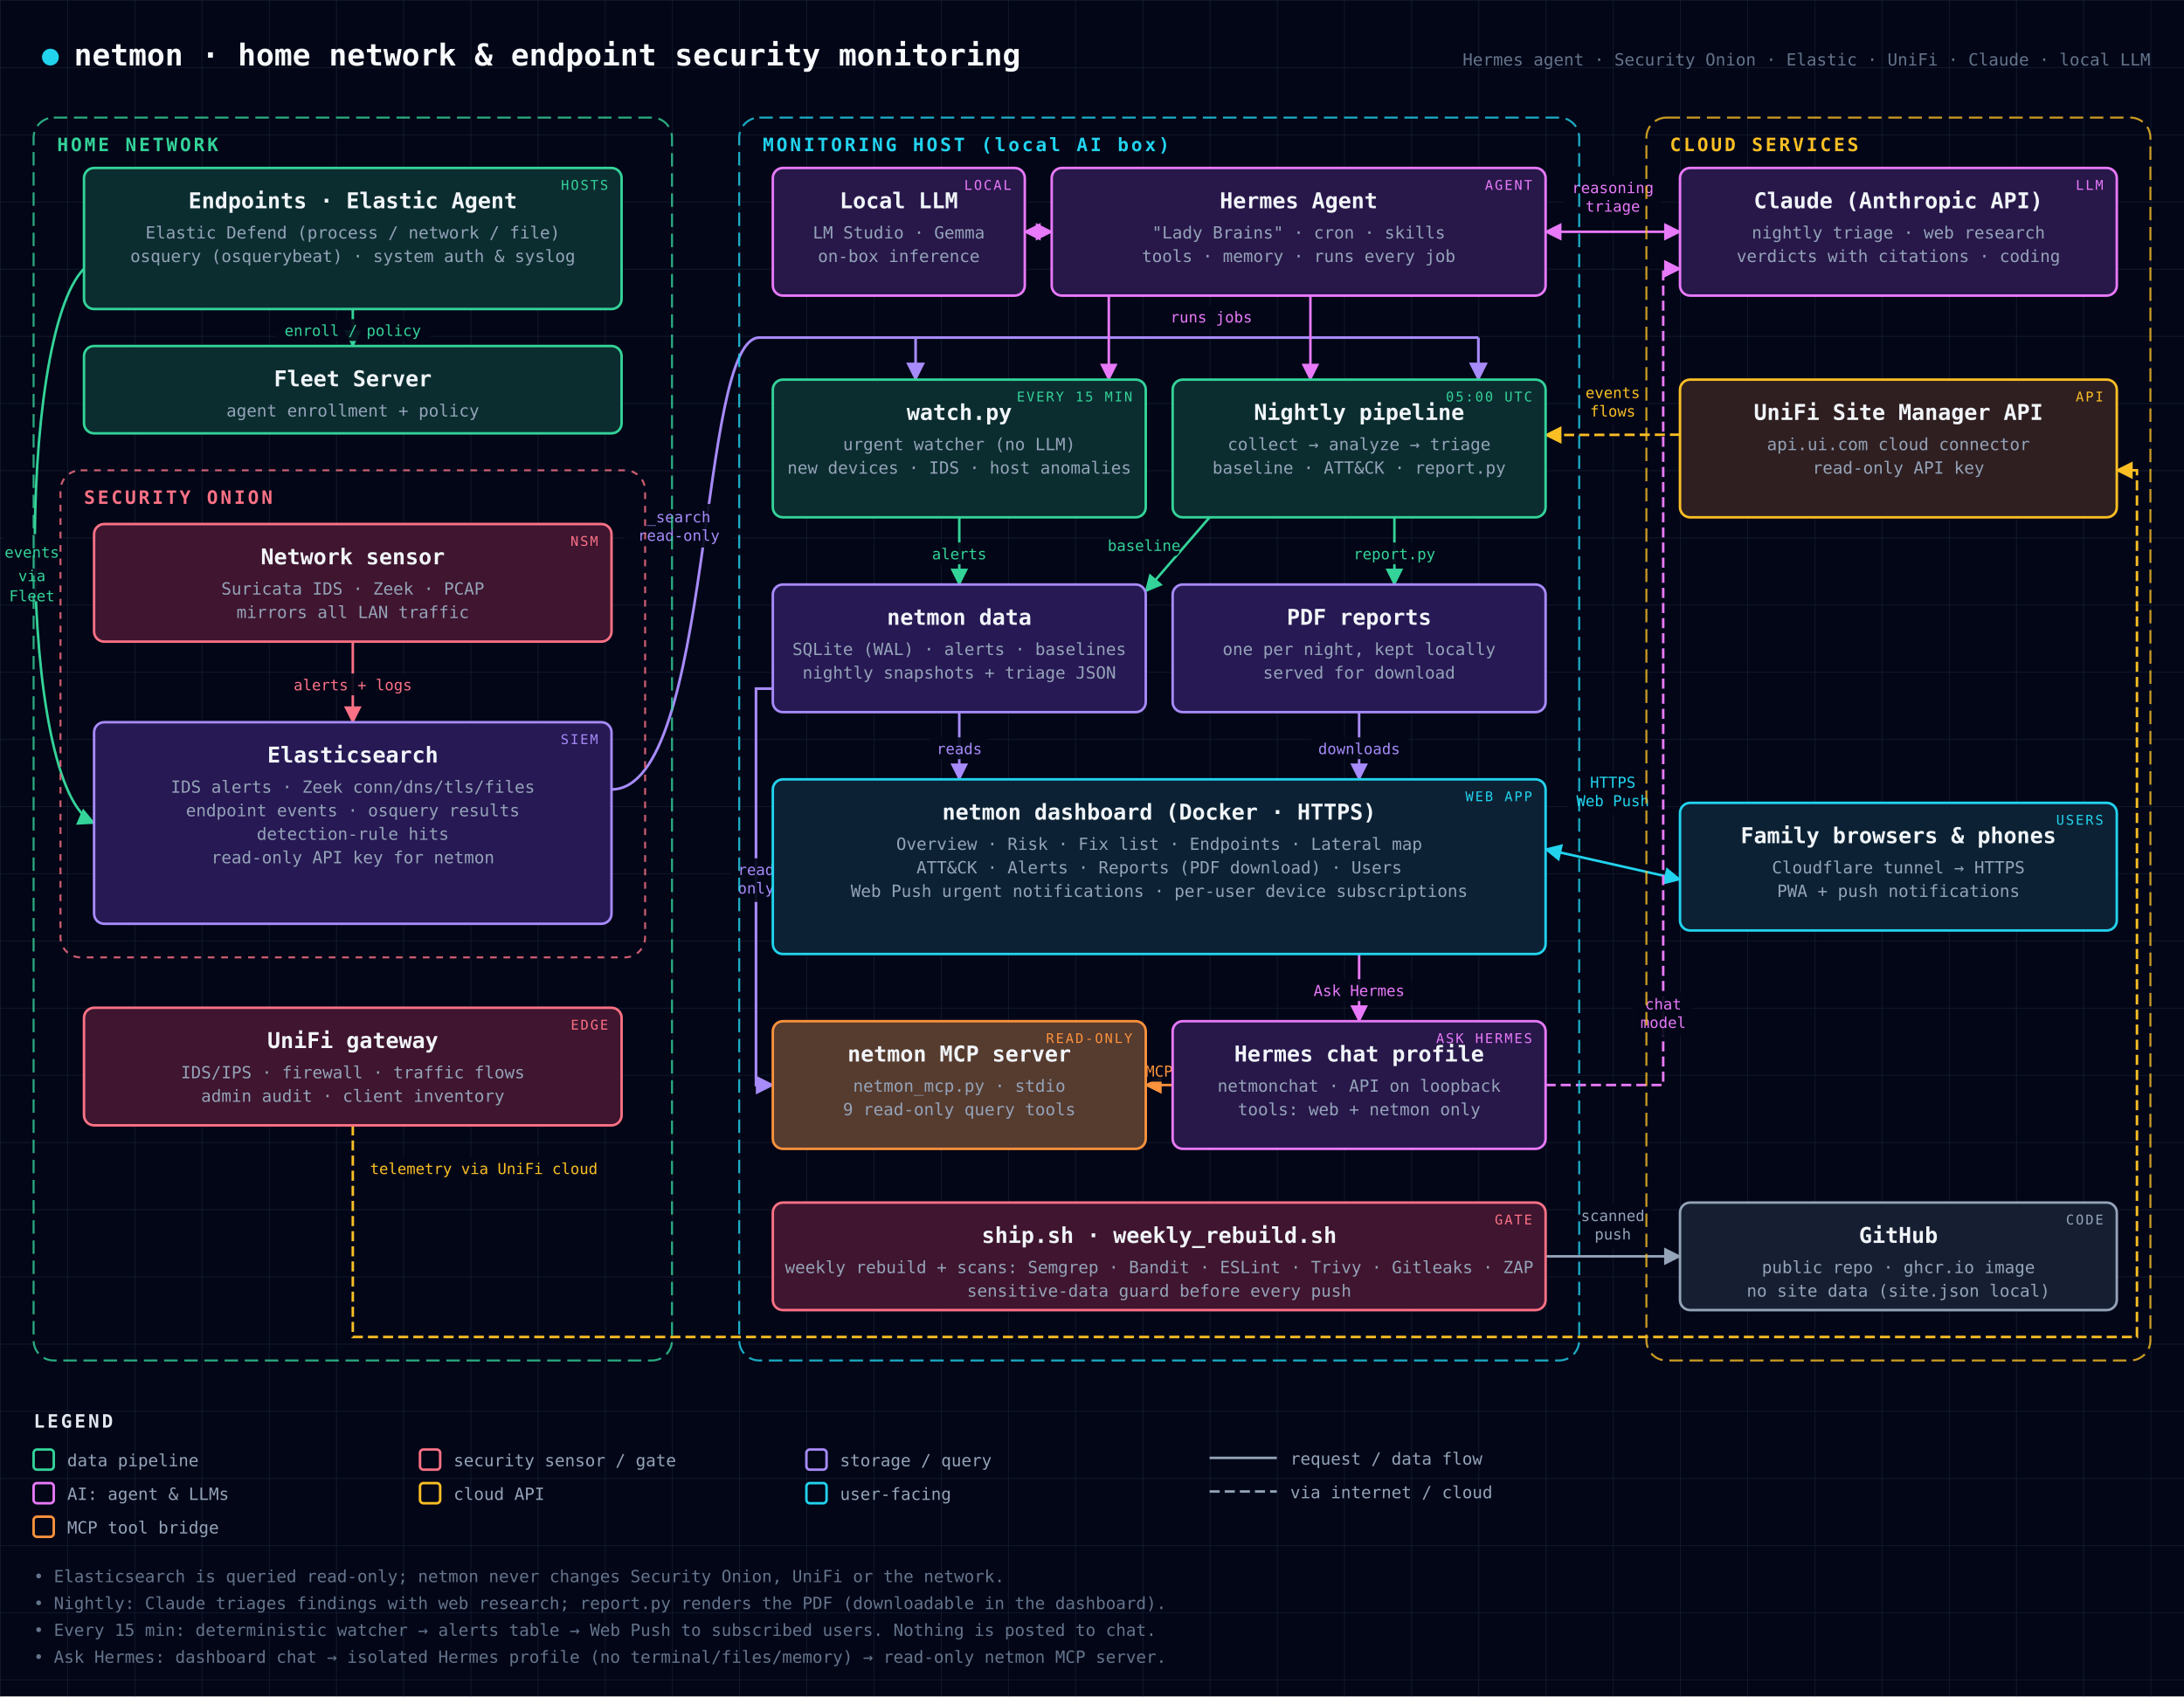
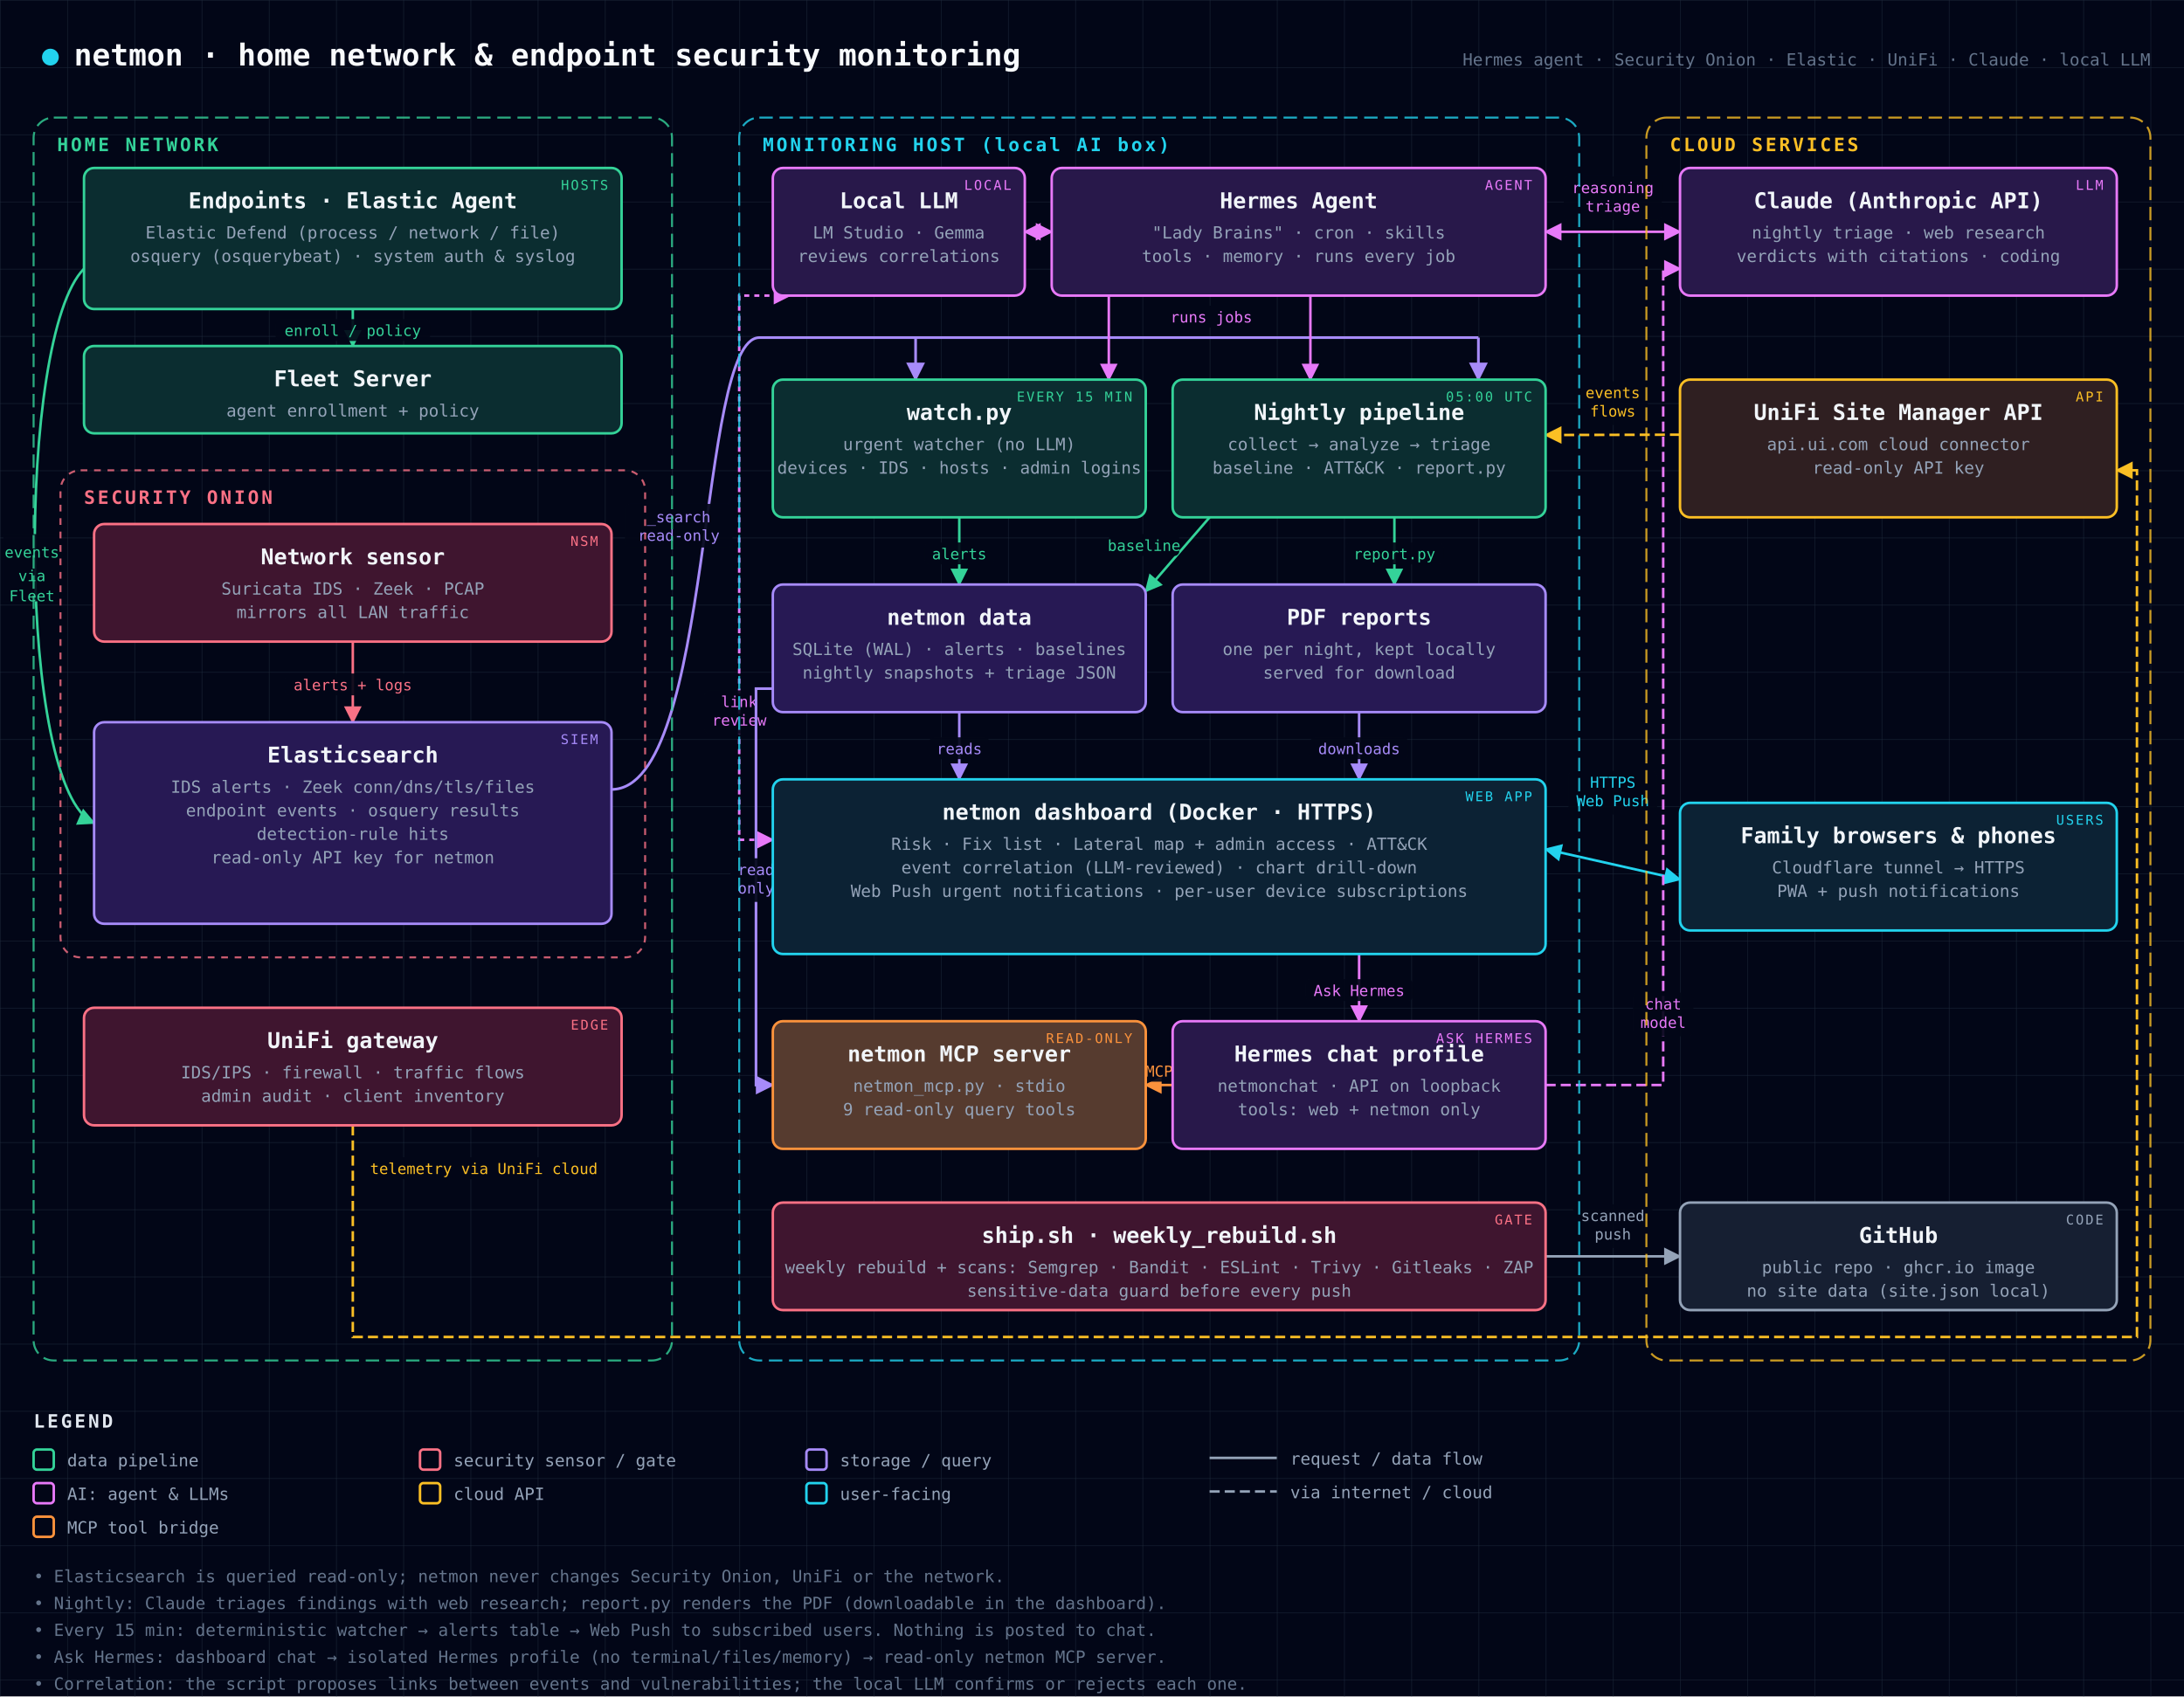
<svg xmlns="http://www.w3.org/2000/svg" viewBox="0 0 1300 1010" width="1300" height="1010" font-family="JetBrains Mono, ui-monospace, SFMono-Regular, Menlo, Consolas, monospace">
  <defs>
    <pattern id="grid" width="40" height="40" patternUnits="userSpaceOnUse">
      <path d="M 40 0 L 0 0 0 40" fill="none" stroke="#1e293b" stroke-width="0.5" />
    </pattern>
    <marker id="ah-22d3ee" viewBox="0 0 10 10" refX="9" refY="5" markerWidth="7" markerHeight="7" orient="auto-start-reverse">
      <path d="M0,0 L10,5 L0,10 z" fill="#22d3ee" />
    </marker>
    <marker id="ah-34d399" viewBox="0 0 10 10" refX="9" refY="5" markerWidth="7" markerHeight="7" orient="auto-start-reverse">
      <path d="M0,0 L10,5 L0,10 z" fill="#34d399" />
    </marker>
    <marker id="ah-64748b" viewBox="0 0 10 10" refX="9" refY="5" markerWidth="7" markerHeight="7" orient="auto-start-reverse">
      <path d="M0,0 L10,5 L0,10 z" fill="#64748b" />
    </marker>
    <marker id="ah-94a3b8" viewBox="0 0 10 10" refX="9" refY="5" markerWidth="7" markerHeight="7" orient="auto-start-reverse">
      <path d="M0,0 L10,5 L0,10 z" fill="#94a3b8" />
    </marker>
    <marker id="ah-a78bfa" viewBox="0 0 10 10" refX="9" refY="5" markerWidth="7" markerHeight="7" orient="auto-start-reverse">
      <path d="M0,0 L10,5 L0,10 z" fill="#a78bfa" />
    </marker>
    <marker id="ah-e879f9" viewBox="0 0 10 10" refX="9" refY="5" markerWidth="7" markerHeight="7" orient="auto-start-reverse">
      <path d="M0,0 L10,5 L0,10 z" fill="#e879f9" />
    </marker>
    <marker id="ah-fb7185" viewBox="0 0 10 10" refX="9" refY="5" markerWidth="7" markerHeight="7" orient="auto-start-reverse">
      <path d="M0,0 L10,5 L0,10 z" fill="#fb7185" />
    </marker>
    <marker id="ah-fb923c" viewBox="0 0 10 10" refX="9" refY="5" markerWidth="7" markerHeight="7" orient="auto-start-reverse">
      <path d="M0,0 L10,5 L0,10 z" fill="#fb923c" />
    </marker>
    <marker id="ah-fbbf24" viewBox="0 0 10 10" refX="9" refY="5" markerWidth="7" markerHeight="7" orient="auto-start-reverse">
      <path d="M0,0 L10,5 L0,10 z" fill="#fbbf24" />
    </marker>
  </defs>
  <rect width="1300" height="1010" fill="#020617" />
  <rect width="1300" height="1010" fill="url(#grid)" />
  <circle cx="30" cy="34" r="5" fill="#22d3ee" />
  <text x="44" y="39" fill="#f8fafc" font-size="18" font-weight="700">netmon · home network &amp; endpoint security monitoring</text>
  <text x="1280" y="39" text-anchor="end" fill="#64748b" font-size="10">Hermes agent · Security Onion · Elastic · UniFi · Claude · local LLM</text>
  <path d="M210.0,184 L210.0,206" fill="none" stroke="#34d399" stroke-width="1.5" marker-end="url(#ah-34d399)" />
  <rect x="164.0" y="190.0" width="92.0" height="13" rx="3" fill="#020617" opacity="0.92" />
  <text x="210.0" y="200.0" text-anchor="middle" fill="#34d399" font-size="9">enroll / policy</text>
  <path d="M50,160 C10,200 10,470 56,490" fill="none" stroke="#34d399" stroke-width="1.5" marker-end="url(#ah-34d399)" />
  <rect x="2" y="318" width="34" height="40" fill="#020617" opacity="0.9" />
  <text x="19" y="332" text-anchor="middle" fill="#34d399" font-size="9">events</text>
  <text x="19" y="346" text-anchor="middle" fill="#34d399" font-size="9">via</text>
  <text x="19" y="358" text-anchor="middle" fill="#34d399" font-size="9">Fleet</text>
  <path d="M210.0,382 L210.0,430" fill="none" stroke="#fb7185" stroke-width="1.5" marker-end="url(#ah-fb7185)" />
  <rect x="169.6" y="401.0" width="80.8" height="13" rx="3" fill="#020617" opacity="0.92" />
  <text x="210.0" y="411.0" text-anchor="middle" fill="#fb7185" font-size="9">alerts + logs</text>
  <path d="M364,470 C425,470 415,201 452,201 L880,201" fill="none" stroke="#a78bfa" stroke-width="1.6" />
  <path d="M545,201 L545,226" fill="none" stroke="#a78bfa" stroke-width="1.6" marker-end="url(#ah-a78bfa)" />
  <path d="M880,201 L880,226" fill="none" stroke="#a78bfa" stroke-width="1.6" marker-end="url(#ah-a78bfa)" />
  <rect x="372" y="300" width="64" height="26" rx="3" fill="#020617" opacity="0.92" />
  <text x="404" y="311" text-anchor="middle" fill="#a78bfa" font-size="9">_search</text>
  <text x="404" y="322" text-anchor="middle" fill="#a78bfa" font-size="9">read-only</text>
  <path d="M210,670 L210,796 L1272,796 L1272,280 L1260,280" fill="none" stroke="#fbbf24" stroke-width="1.5" stroke-dasharray="6,3" marker-end="url(#ah-fbbf24)" />
  <rect x="222" y="689" width="132" height="13" rx="3" fill="#020617" />
  <text x="288" y="699" text-anchor="middle" fill="#fbbf24" font-size="9">telemetry via UniFi cloud</text>
  <path d="M1000,258.8 L920,259" fill="none" stroke="#fbbf24" stroke-width="1.5" marker-end="url(#ah-fbbf24)" stroke-dasharray="6,3" />
  <rect x="939.2" y="227" width="41.6" height="26" rx="3" fill="#020617" opacity="0.92" />
  <text x="960" y="237" text-anchor="middle" fill="#fbbf24" font-size="9">events</text>
  <text x="960" y="248" text-anchor="middle" fill="#fbbf24" font-size="9">flows</text>
  <path d="M610,138.0 L626,138.0" fill="none" stroke="#e879f9" stroke-width="1.5" marker-end="url(#ah-e879f9)" marker-start="url(#ah-e879f9)" />
  <path d="M920,138.0 L1000,138.0" fill="none" stroke="#e879f9" stroke-width="1.5" marker-end="url(#ah-e879f9)" marker-start="url(#ah-e879f9)" />
  <rect x="930.8" y="105" width="58.4" height="26" rx="3" fill="#020617" opacity="0.92" />
  <text x="960" y="115" text-anchor="middle" fill="#e879f9" font-size="9">reasoning</text>
  <text x="960" y="126" text-anchor="middle" fill="#e879f9" font-size="9">triage</text>
  <path d="M660,176 L660,226" fill="none" stroke="#e879f9" stroke-width="1.5" marker-end="url(#ah-e879f9)" />
  <path d="M780,176 L780,226" fill="none" stroke="#e879f9" stroke-width="1.5" marker-end="url(#ah-e879f9)" />
  <rect x="690" y="182" width="62" height="13" rx="3" fill="#020617" />
  <text x="721" y="192" text-anchor="middle" fill="#e879f9" font-size="9">runs jobs</text>
  <path d="M571.0,308 L571.0,348" fill="none" stroke="#34d399" stroke-width="1.5" marker-end="url(#ah-34d399)" />
  <rect x="550.2" y="323.0" width="41.6" height="13" rx="3" fill="#020617" opacity="0.92" />
  <text x="571.0" y="333.0" text-anchor="middle" fill="#34d399" font-size="9">alerts</text>
  <path d="M720,308 L682,352" fill="none" stroke="#34d399" stroke-width="1.5" marker-end="url(#ah-34d399)" />
  <rect x="660" y="318" width="42" height="13" rx="3" fill="#020617" />
  <text x="681" y="328" text-anchor="middle" fill="#34d399" font-size="9">baseline</text>
  <path d="M830,308 L830,348" fill="none" stroke="#34d399" stroke-width="1.5" marker-end="url(#ah-34d399)" />
  <rect x="800.8" y="323.0" width="58.4" height="13" rx="3" fill="#020617" opacity="0.92" />
  <text x="830.0" y="333.0" text-anchor="middle" fill="#34d399" font-size="9">report.py</text>
  <path d="M571.0,424 L571,464" fill="none" stroke="#a78bfa" stroke-width="1.5" marker-end="url(#ah-a78bfa)" />
  <rect x="553.0" y="439.0" width="36.0" height="13" rx="3" fill="#020617" opacity="0.92" />
  <text x="571.0" y="449.0" text-anchor="middle" fill="#a78bfa" font-size="9">reads</text>
  <path d="M809.0,424 L809,464" fill="none" stroke="#a78bfa" stroke-width="1.5" marker-end="url(#ah-a78bfa)" />
  <rect x="779.8" y="439.0" width="58.4" height="13" rx="3" fill="#020617" opacity="0.92" />
  <text x="809.0" y="449.0" text-anchor="middle" fill="#a78bfa" font-size="9">downloads</text>
  <path d="M920,505.6 L1000,523.6" fill="none" stroke="#22d3ee" stroke-width="1.5" marker-end="url(#ah-22d3ee)" marker-start="url(#ah-22d3ee)" />
  <rect x="933.6" y="459" width="52.8" height="26" rx="3" fill="#020617" opacity="0.92" />
  <text x="960" y="469" text-anchor="middle" fill="#22d3ee" font-size="9">HTTPS</text>
  <text x="960" y="480" text-anchor="middle" fill="#22d3ee" font-size="9">Web Push</text>
  <path d="M920,748.0 L1000,748.0" fill="none" stroke="#94a3b8" stroke-width="1.5" marker-end="url(#ah-94a3b8)" />
  <rect x="936.4" y="717" width="47.2" height="26" rx="3" fill="#020617" opacity="0.92" />
  <text x="960" y="727" text-anchor="middle" fill="#94a3b8" font-size="9">scanned</text>
  <text x="960" y="738" text-anchor="middle" fill="#94a3b8" font-size="9">push</text>
+   <path d="M470,176 L440,176 L440,500 L460,500" fill="none" stroke="#e879f9" stroke-width="1.5" stroke-dasharray="3,3" marker-start="url(#ah-e879f9)" marker-end="url(#ah-e879f9)" />
+   <rect x="419.2" y="411" width="41.6" height="26" rx="3" fill="#020617" opacity="0.92" />
+   <text x="440" y="421" text-anchor="middle" fill="#e879f9" font-size="9">link</text>
+   <text x="440" y="432" text-anchor="middle" fill="#e879f9" font-size="9">review</text>
  <path d="M809,568 L809,608" fill="none" stroke="#e879f9" stroke-width="1.5" marker-end="url(#ah-e879f9)" />
  <rect x="777.0" y="583.0" width="64.0" height="13" rx="3" fill="#020617" opacity="0.92" />
  <text x="809.0" y="593.0" text-anchor="middle" fill="#e879f9" font-size="9">Ask Hermes</text>
  <path d="M698,646.0 L682,646.0" fill="none" stroke="#fb923c" stroke-width="1.5" marker-end="url(#ah-fb923c)" />
  <rect x="677.6" y="631.0" width="24.8" height="13" rx="3" fill="#020617" opacity="0.92" />
  <text x="690.0" y="641.0" text-anchor="middle" fill="#fb923c" font-size="9">MCP</text>
  <path d="M460,410 L450,410 L450,646 L460,646" fill="none" stroke="#a78bfa" stroke-width="1.6" marker-end="url(#ah-a78bfa)" />
  <rect x="434.8" y="511" width="30.4" height="26" rx="3" fill="#020617" opacity="0.92" />
  <text x="450" y="521" text-anchor="middle" fill="#a78bfa" font-size="9">read</text>
  <text x="450" y="532" text-anchor="middle" fill="#a78bfa" font-size="9">only</text>
  <path d="M920,646 L990,646 L990,160 L1000,160" fill="none" stroke="#e879f9" stroke-width="1.5" stroke-dasharray="6,3" marker-end="url(#ah-e879f9)" />
  <rect x="972.0" y="591" width="36.0" height="26" rx="3" fill="#020617" opacity="0.92" />
  <text x="990" y="601" text-anchor="middle" fill="#e879f9" font-size="9">chat</text>
  <text x="990" y="612" text-anchor="middle" fill="#e879f9" font-size="9">model</text>
  <rect x="20" y="70" width="380" height="740" rx="12" fill="none" stroke="#34d399" stroke-width="1.2" stroke-dasharray="8,4" opacity="0.8" />
  <text x="34" y="90" fill="#34d399" font-size="11" font-weight="700" letter-spacing="1.5">HOME NETWORK</text>
  <rect x="36" y="280" width="348" height="290" rx="12" fill="none" stroke="#fb7185" stroke-width="1.2" stroke-dasharray="4,4" opacity="0.8" />
  <text x="50" y="300" fill="#fb7185" font-size="11" font-weight="700" letter-spacing="1.5">SECURITY ONION</text>
  <rect x="440" y="70" width="500" height="740" rx="12" fill="none" stroke="#22d3ee" stroke-width="1.2" stroke-dasharray="8,4" opacity="0.8" />
  <text x="454" y="90" fill="#22d3ee" font-size="11" font-weight="700" letter-spacing="1.5">MONITORING HOST (local AI box)</text>
  <rect x="980" y="70" width="300" height="740" rx="12" fill="none" stroke="#fbbf24" stroke-width="1.2" stroke-dasharray="8,4" opacity="0.8" />
  <text x="994" y="90" fill="#fbbf24" font-size="11" font-weight="700" letter-spacing="1.5">CLOUD SERVICES</text>
  <rect x="50" y="100" width="320" height="84" rx="6" fill="#0f172a" />
  <rect x="50" y="100" width="320" height="84" rx="6" fill="rgba(6,78,59,0.4)" stroke="#34d399" stroke-width="1.5" />
  <text x="210.0" y="124" text-anchor="middle" fill="#f1f5f9" font-size="13" font-weight="700">Endpoints · Elastic Agent</text>
  <text x="210.0" y="142" text-anchor="middle" fill="#94a3b8" font-size="10">Elastic Defend (process / network / file)</text>
  <text x="210.0" y="156" text-anchor="middle" fill="#94a3b8" font-size="10">osquery (osquerybeat) · system auth &amp; syslog</text>
  <text x="362" y="113" text-anchor="end" fill="#34d399" font-size="8" letter-spacing="1">HOSTS</text>
  <rect x="50" y="206" width="320" height="52" rx="6" fill="#0f172a" />
  <rect x="50" y="206" width="320" height="52" rx="6" fill="rgba(6,78,59,0.4)" stroke="#34d399" stroke-width="1.5" />
  <text x="210.0" y="230" text-anchor="middle" fill="#f1f5f9" font-size="13" font-weight="700">Fleet Server</text>
  <text x="210.0" y="248" text-anchor="middle" fill="#94a3b8" font-size="10">agent enrollment + policy</text>
  <rect x="56" y="312" width="308" height="70" rx="6" fill="#0f172a" />
  <rect x="56" y="312" width="308" height="70" rx="6" fill="rgba(136,19,55,0.4)" stroke="#fb7185" stroke-width="1.5" />
  <text x="210.0" y="336" text-anchor="middle" fill="#f1f5f9" font-size="13" font-weight="700">Network sensor</text>
  <text x="210.0" y="354" text-anchor="middle" fill="#94a3b8" font-size="10">Suricata IDS · Zeek · PCAP</text>
  <text x="210.0" y="368" text-anchor="middle" fill="#94a3b8" font-size="10">mirrors all LAN traffic</text>
  <text x="356" y="325" text-anchor="end" fill="#fb7185" font-size="8" letter-spacing="1">NSM</text>
  <rect x="56" y="430" width="308" height="120" rx="6" fill="#0f172a" />
  <rect x="56" y="430" width="308" height="120" rx="6" fill="rgba(76,29,149,0.4)" stroke="#a78bfa" stroke-width="1.5" />
  <text x="210.0" y="454" text-anchor="middle" fill="#f1f5f9" font-size="13" font-weight="700">Elasticsearch</text>
  <text x="210.0" y="472" text-anchor="middle" fill="#94a3b8" font-size="10">IDS alerts · Zeek conn/dns/tls/files</text>
  <text x="210.0" y="486" text-anchor="middle" fill="#94a3b8" font-size="10">endpoint events · osquery results</text>
  <text x="210.0" y="500" text-anchor="middle" fill="#94a3b8" font-size="10">detection-rule hits</text>
  <text x="210.0" y="514" text-anchor="middle" fill="#94a3b8" font-size="10">read-only API key for netmon</text>
  <text x="356" y="443" text-anchor="end" fill="#a78bfa" font-size="8" letter-spacing="1">SIEM</text>
  <rect x="50" y="600" width="320" height="70" rx="6" fill="#0f172a" />
  <rect x="50" y="600" width="320" height="70" rx="6" fill="rgba(136,19,55,0.4)" stroke="#fb7185" stroke-width="1.5" />
  <text x="210.0" y="624" text-anchor="middle" fill="#f1f5f9" font-size="13" font-weight="700">UniFi gateway</text>
  <text x="210.0" y="642" text-anchor="middle" fill="#94a3b8" font-size="10">IDS/IPS · firewall · traffic flows</text>
  <text x="210.0" y="656" text-anchor="middle" fill="#94a3b8" font-size="10">admin audit · client inventory</text>
  <text x="362" y="613" text-anchor="end" fill="#fb7185" font-size="8" letter-spacing="1">EDGE</text>
  <rect x="460" y="100" width="150" height="76" rx="6" fill="#0f172a" />
  <rect x="460" y="100" width="150" height="76" rx="6" fill="rgba(88,28,135,0.35)" stroke="#e879f9" stroke-width="1.5" />
  <text x="535.0" y="124" text-anchor="middle" fill="#f1f5f9" font-size="13" font-weight="700">Local LLM</text>
  <text x="535.0" y="142" text-anchor="middle" fill="#94a3b8" font-size="10">LM Studio · Gemma</text>
-   <text x="535.0" y="156" text-anchor="middle" fill="#94a3b8" font-size="10">on-box inference</text>
+   <text x="535.0" y="156" text-anchor="middle" fill="#94a3b8" font-size="10">reviews correlations</text>
  <text x="602" y="113" text-anchor="end" fill="#e879f9" font-size="8" letter-spacing="1">LOCAL</text>
  <rect x="626" y="100" width="294" height="76" rx="6" fill="#0f172a" />
  <rect x="626" y="100" width="294" height="76" rx="6" fill="rgba(88,28,135,0.35)" stroke="#e879f9" stroke-width="1.5" />
  <text x="773.0" y="124" text-anchor="middle" fill="#f1f5f9" font-size="13" font-weight="700">Hermes Agent</text>
  <text x="773.0" y="142" text-anchor="middle" fill="#94a3b8" font-size="10">"Lady Brains" · cron · skills</text>
  <text x="773.0" y="156" text-anchor="middle" fill="#94a3b8" font-size="10">tools · memory · runs every job</text>
  <text x="912" y="113" text-anchor="end" fill="#e879f9" font-size="8" letter-spacing="1">AGENT</text>
  <rect x="460" y="226" width="222" height="82" rx="6" fill="#0f172a" />
  <rect x="460" y="226" width="222" height="82" rx="6" fill="rgba(6,78,59,0.4)" stroke="#34d399" stroke-width="1.5" />
  <text x="571.0" y="250" text-anchor="middle" fill="#f1f5f9" font-size="13" font-weight="700">watch.py</text>
  <text x="571.0" y="268" text-anchor="middle" fill="#94a3b8" font-size="10">urgent watcher (no LLM)</text>
-   <text x="571.0" y="282" text-anchor="middle" fill="#94a3b8" font-size="10">new devices · IDS · host anomalies</text>
+   <text x="571.0" y="282" text-anchor="middle" fill="#94a3b8" font-size="10">devices · IDS · hosts · admin logins</text>
  <text x="674" y="239" text-anchor="end" fill="#34d399" font-size="8" letter-spacing="1">EVERY 15 MIN</text>
  <rect x="698" y="226" width="222" height="82" rx="6" fill="#0f172a" />
  <rect x="698" y="226" width="222" height="82" rx="6" fill="rgba(6,78,59,0.4)" stroke="#34d399" stroke-width="1.5" />
  <text x="809.0" y="250" text-anchor="middle" fill="#f1f5f9" font-size="13" font-weight="700">Nightly pipeline</text>
  <text x="809.0" y="268" text-anchor="middle" fill="#94a3b8" font-size="10">collect → analyze → triage</text>
  <text x="809.0" y="282" text-anchor="middle" fill="#94a3b8" font-size="10">baseline · ATT&amp;CK · report.py</text>
  <text x="912" y="239" text-anchor="end" fill="#34d399" font-size="8" letter-spacing="1">05:00 UTC</text>
  <rect x="460" y="348" width="222" height="76" rx="6" fill="#0f172a" />
  <rect x="460" y="348" width="222" height="76" rx="6" fill="rgba(76,29,149,0.4)" stroke="#a78bfa" stroke-width="1.5" />
  <text x="571.0" y="372" text-anchor="middle" fill="#f1f5f9" font-size="13" font-weight="700">netmon data</text>
  <text x="571.0" y="390" text-anchor="middle" fill="#94a3b8" font-size="10">SQLite (WAL) · alerts · baselines</text>
  <text x="571.0" y="404" text-anchor="middle" fill="#94a3b8" font-size="10">nightly snapshots + triage JSON</text>
  <rect x="698" y="348" width="222" height="76" rx="6" fill="#0f172a" />
  <rect x="698" y="348" width="222" height="76" rx="6" fill="rgba(76,29,149,0.4)" stroke="#a78bfa" stroke-width="1.5" />
  <text x="809.0" y="372" text-anchor="middle" fill="#f1f5f9" font-size="13" font-weight="700">PDF reports</text>
  <text x="809.0" y="390" text-anchor="middle" fill="#94a3b8" font-size="10">one per night, kept locally</text>
  <text x="809.0" y="404" text-anchor="middle" fill="#94a3b8" font-size="10">served for download</text>
  <rect x="460" y="464" width="460" height="104" rx="6" fill="#0f172a" />
  <rect x="460" y="464" width="460" height="104" rx="6" fill="rgba(8,51,68,0.4)" stroke="#22d3ee" stroke-width="1.5" />
  <text x="690.0" y="488" text-anchor="middle" fill="#f1f5f9" font-size="13" font-weight="700">netmon dashboard  (Docker · HTTPS)</text>
-   <text x="690.0" y="506" text-anchor="middle" fill="#94a3b8" font-size="10">Overview · Risk · Fix list · Endpoints · Lateral map</text>
-   <text x="690.0" y="520" text-anchor="middle" fill="#94a3b8" font-size="10">ATT&amp;CK · Alerts · Reports (PDF download) · Users</text>
+   <text x="690.0" y="506" text-anchor="middle" fill="#94a3b8" font-size="10">Risk · Fix list · Lateral map + admin access · ATT&amp;CK</text>
+   <text x="690.0" y="520" text-anchor="middle" fill="#94a3b8" font-size="10">event correlation (LLM-reviewed) · chart drill-down</text>
  <text x="690.0" y="534" text-anchor="middle" fill="#94a3b8" font-size="10">Web Push urgent notifications · per-user device subscriptions</text>
  <text x="912" y="477" text-anchor="end" fill="#22d3ee" font-size="8" letter-spacing="1">WEB APP</text>
  <rect x="460" y="608" width="222" height="76" rx="6" fill="#0f172a" />
  <rect x="460" y="608" width="222" height="76" rx="6" fill="rgba(251,146,60,0.3)" stroke="#fb923c" stroke-width="1.5" />
  <text x="571.0" y="632" text-anchor="middle" fill="#f1f5f9" font-size="13" font-weight="700">netmon MCP server</text>
  <text x="571.0" y="650" text-anchor="middle" fill="#94a3b8" font-size="10">netmon_mcp.py · stdio</text>
  <text x="571.0" y="664" text-anchor="middle" fill="#94a3b8" font-size="10">9 read-only query tools</text>
  <text x="674" y="621" text-anchor="end" fill="#fb923c" font-size="8" letter-spacing="1">READ-ONLY</text>
  <rect x="698" y="608" width="222" height="76" rx="6" fill="#0f172a" />
  <rect x="698" y="608" width="222" height="76" rx="6" fill="rgba(88,28,135,0.35)" stroke="#e879f9" stroke-width="1.5" />
  <text x="809.0" y="632" text-anchor="middle" fill="#f1f5f9" font-size="13" font-weight="700">Hermes chat profile</text>
  <text x="809.0" y="650" text-anchor="middle" fill="#94a3b8" font-size="10">netmonchat · API on loopback</text>
  <text x="809.0" y="664" text-anchor="middle" fill="#94a3b8" font-size="10">tools: web + netmon only</text>
  <text x="912" y="621" text-anchor="end" fill="#e879f9" font-size="8" letter-spacing="1">ASK HERMES</text>
  <rect x="460" y="716" width="460" height="64" rx="6" fill="#0f172a" />
  <rect x="460" y="716" width="460" height="64" rx="6" fill="rgba(136,19,55,0.4)" stroke="#fb7185" stroke-width="1.5" />
  <text x="690.0" y="740" text-anchor="middle" fill="#f1f5f9" font-size="13" font-weight="700">ship.sh · weekly_rebuild.sh</text>
  <text x="690.0" y="758" text-anchor="middle" fill="#94a3b8" font-size="10">weekly rebuild + scans: Semgrep · Bandit · ESLint · Trivy · Gitleaks · ZAP</text>
  <text x="690.0" y="772" text-anchor="middle" fill="#94a3b8" font-size="10">sensitive-data guard before every push</text>
  <text x="912" y="729" text-anchor="end" fill="#fb7185" font-size="8" letter-spacing="1">GATE</text>
  <rect x="1000" y="100" width="260" height="76" rx="6" fill="#0f172a" />
  <rect x="1000" y="100" width="260" height="76" rx="6" fill="rgba(88,28,135,0.35)" stroke="#e879f9" stroke-width="1.5" />
  <text x="1130.0" y="124" text-anchor="middle" fill="#f1f5f9" font-size="13" font-weight="700">Claude  (Anthropic API)</text>
  <text x="1130.0" y="142" text-anchor="middle" fill="#94a3b8" font-size="10">nightly triage · web research</text>
  <text x="1130.0" y="156" text-anchor="middle" fill="#94a3b8" font-size="10">verdicts with citations · coding</text>
  <text x="1252" y="113" text-anchor="end" fill="#e879f9" font-size="8" letter-spacing="1">LLM</text>
  <rect x="1000" y="226" width="260" height="82" rx="6" fill="#0f172a" />
  <rect x="1000" y="226" width="260" height="82" rx="6" fill="rgba(120,53,15,0.3)" stroke="#fbbf24" stroke-width="1.5" />
  <text x="1130.0" y="250" text-anchor="middle" fill="#f1f5f9" font-size="13" font-weight="700">UniFi Site Manager API</text>
  <text x="1130.0" y="268" text-anchor="middle" fill="#94a3b8" font-size="10">api.ui.com cloud connector</text>
  <text x="1130.0" y="282" text-anchor="middle" fill="#94a3b8" font-size="10">read-only API key</text>
  <text x="1252" y="239" text-anchor="end" fill="#fbbf24" font-size="8" letter-spacing="1">API</text>
  <rect x="1000" y="478" width="260" height="76" rx="6" fill="#0f172a" />
  <rect x="1000" y="478" width="260" height="76" rx="6" fill="rgba(8,51,68,0.4)" stroke="#22d3ee" stroke-width="1.5" />
  <text x="1130.0" y="502" text-anchor="middle" fill="#f1f5f9" font-size="13" font-weight="700">Family browsers &amp; phones</text>
  <text x="1130.0" y="520" text-anchor="middle" fill="#94a3b8" font-size="10">Cloudflare tunnel → HTTPS</text>
  <text x="1130.0" y="534" text-anchor="middle" fill="#94a3b8" font-size="10">PWA + push notifications</text>
  <text x="1252" y="491" text-anchor="end" fill="#22d3ee" font-size="8" letter-spacing="1">USERS</text>
  <rect x="1000" y="716" width="260" height="64" rx="6" fill="#0f172a" />
  <rect x="1000" y="716" width="260" height="64" rx="6" fill="rgba(30,41,59,0.5)" stroke="#94a3b8" stroke-width="1.5" />
  <text x="1130.0" y="740" text-anchor="middle" fill="#f1f5f9" font-size="13" font-weight="700">GitHub</text>
  <text x="1130.0" y="758" text-anchor="middle" fill="#94a3b8" font-size="10">public repo · ghcr.io image</text>
  <text x="1130.0" y="772" text-anchor="middle" fill="#94a3b8" font-size="10">no site data (site.json local)</text>
  <text x="1252" y="729" text-anchor="end" fill="#94a3b8" font-size="8" letter-spacing="1">CODE</text>
  <text x="20" y="850" fill="#e2e8f0" font-size="11" font-weight="700" letter-spacing="1.5">LEGEND</text>
  <rect x="20" y="863" width="12" height="12" rx="2" fill="none" stroke="#34d399" stroke-width="1.5" />
  <text x="40" y="873" fill="#94a3b8" font-size="10">data pipeline</text>
  <rect x="250" y="863" width="12" height="12" rx="2" fill="none" stroke="#fb7185" stroke-width="1.5" />
  <text x="270" y="873" fill="#94a3b8" font-size="10">security sensor / gate</text>
  <rect x="480" y="863" width="12" height="12" rx="2" fill="none" stroke="#a78bfa" stroke-width="1.5" />
  <text x="500" y="873" fill="#94a3b8" font-size="10">storage / query</text>
  <rect x="20" y="883" width="12" height="12" rx="2" fill="none" stroke="#e879f9" stroke-width="1.5" />
  <text x="40" y="893" fill="#94a3b8" font-size="10">AI: agent &amp; LLMs</text>
  <rect x="250" y="883" width="12" height="12" rx="2" fill="none" stroke="#fbbf24" stroke-width="1.5" />
  <text x="270" y="893" fill="#94a3b8" font-size="10">cloud API</text>
  <rect x="480" y="883" width="12" height="12" rx="2" fill="none" stroke="#22d3ee" stroke-width="1.5" />
  <text x="500" y="893" fill="#94a3b8" font-size="10">user-facing</text>
  <rect x="20" y="903" width="12" height="12" rx="2" fill="none" stroke="#fb923c" stroke-width="1.5" />
  <text x="40" y="913" fill="#94a3b8" font-size="10">MCP tool bridge</text>
  <line x1="720" y1="868" x2="760" y2="868" stroke="#94a3b8" stroke-width="1.5" />
  <text x="768" y="872" fill="#94a3b8" font-size="10">request / data flow</text>
  <line x1="720" y1="888" x2="760" y2="888" stroke="#94a3b8" stroke-width="1.5" stroke-dasharray="6,3" />
  <text x="768" y="892" fill="#94a3b8" font-size="10">via internet / cloud</text>
  <text x="20" y="942" fill="#64748b" font-size="10">• Elasticsearch is queried read-only; netmon never changes Security Onion, UniFi or the network.</text>
  <text x="20" y="958" fill="#64748b" font-size="10">• Nightly: Claude triages findings with web research; report.py renders the PDF (downloadable in the dashboard).</text>
  <text x="20" y="974" fill="#64748b" font-size="10">• Every 15 min: deterministic watcher → alerts table → Web Push to subscribed users. Nothing is posted to chat.</text>
  <text x="20" y="990" fill="#64748b" font-size="10">• Ask Hermes: dashboard chat → isolated Hermes profile (no terminal/files/memory) → read-only netmon MCP server.</text>
+   <text x="20" y="1006" fill="#64748b" font-size="10">• Correlation: the script proposes links between events and vulnerabilities; the local LLM confirms or rejects each one.</text>
</svg>
